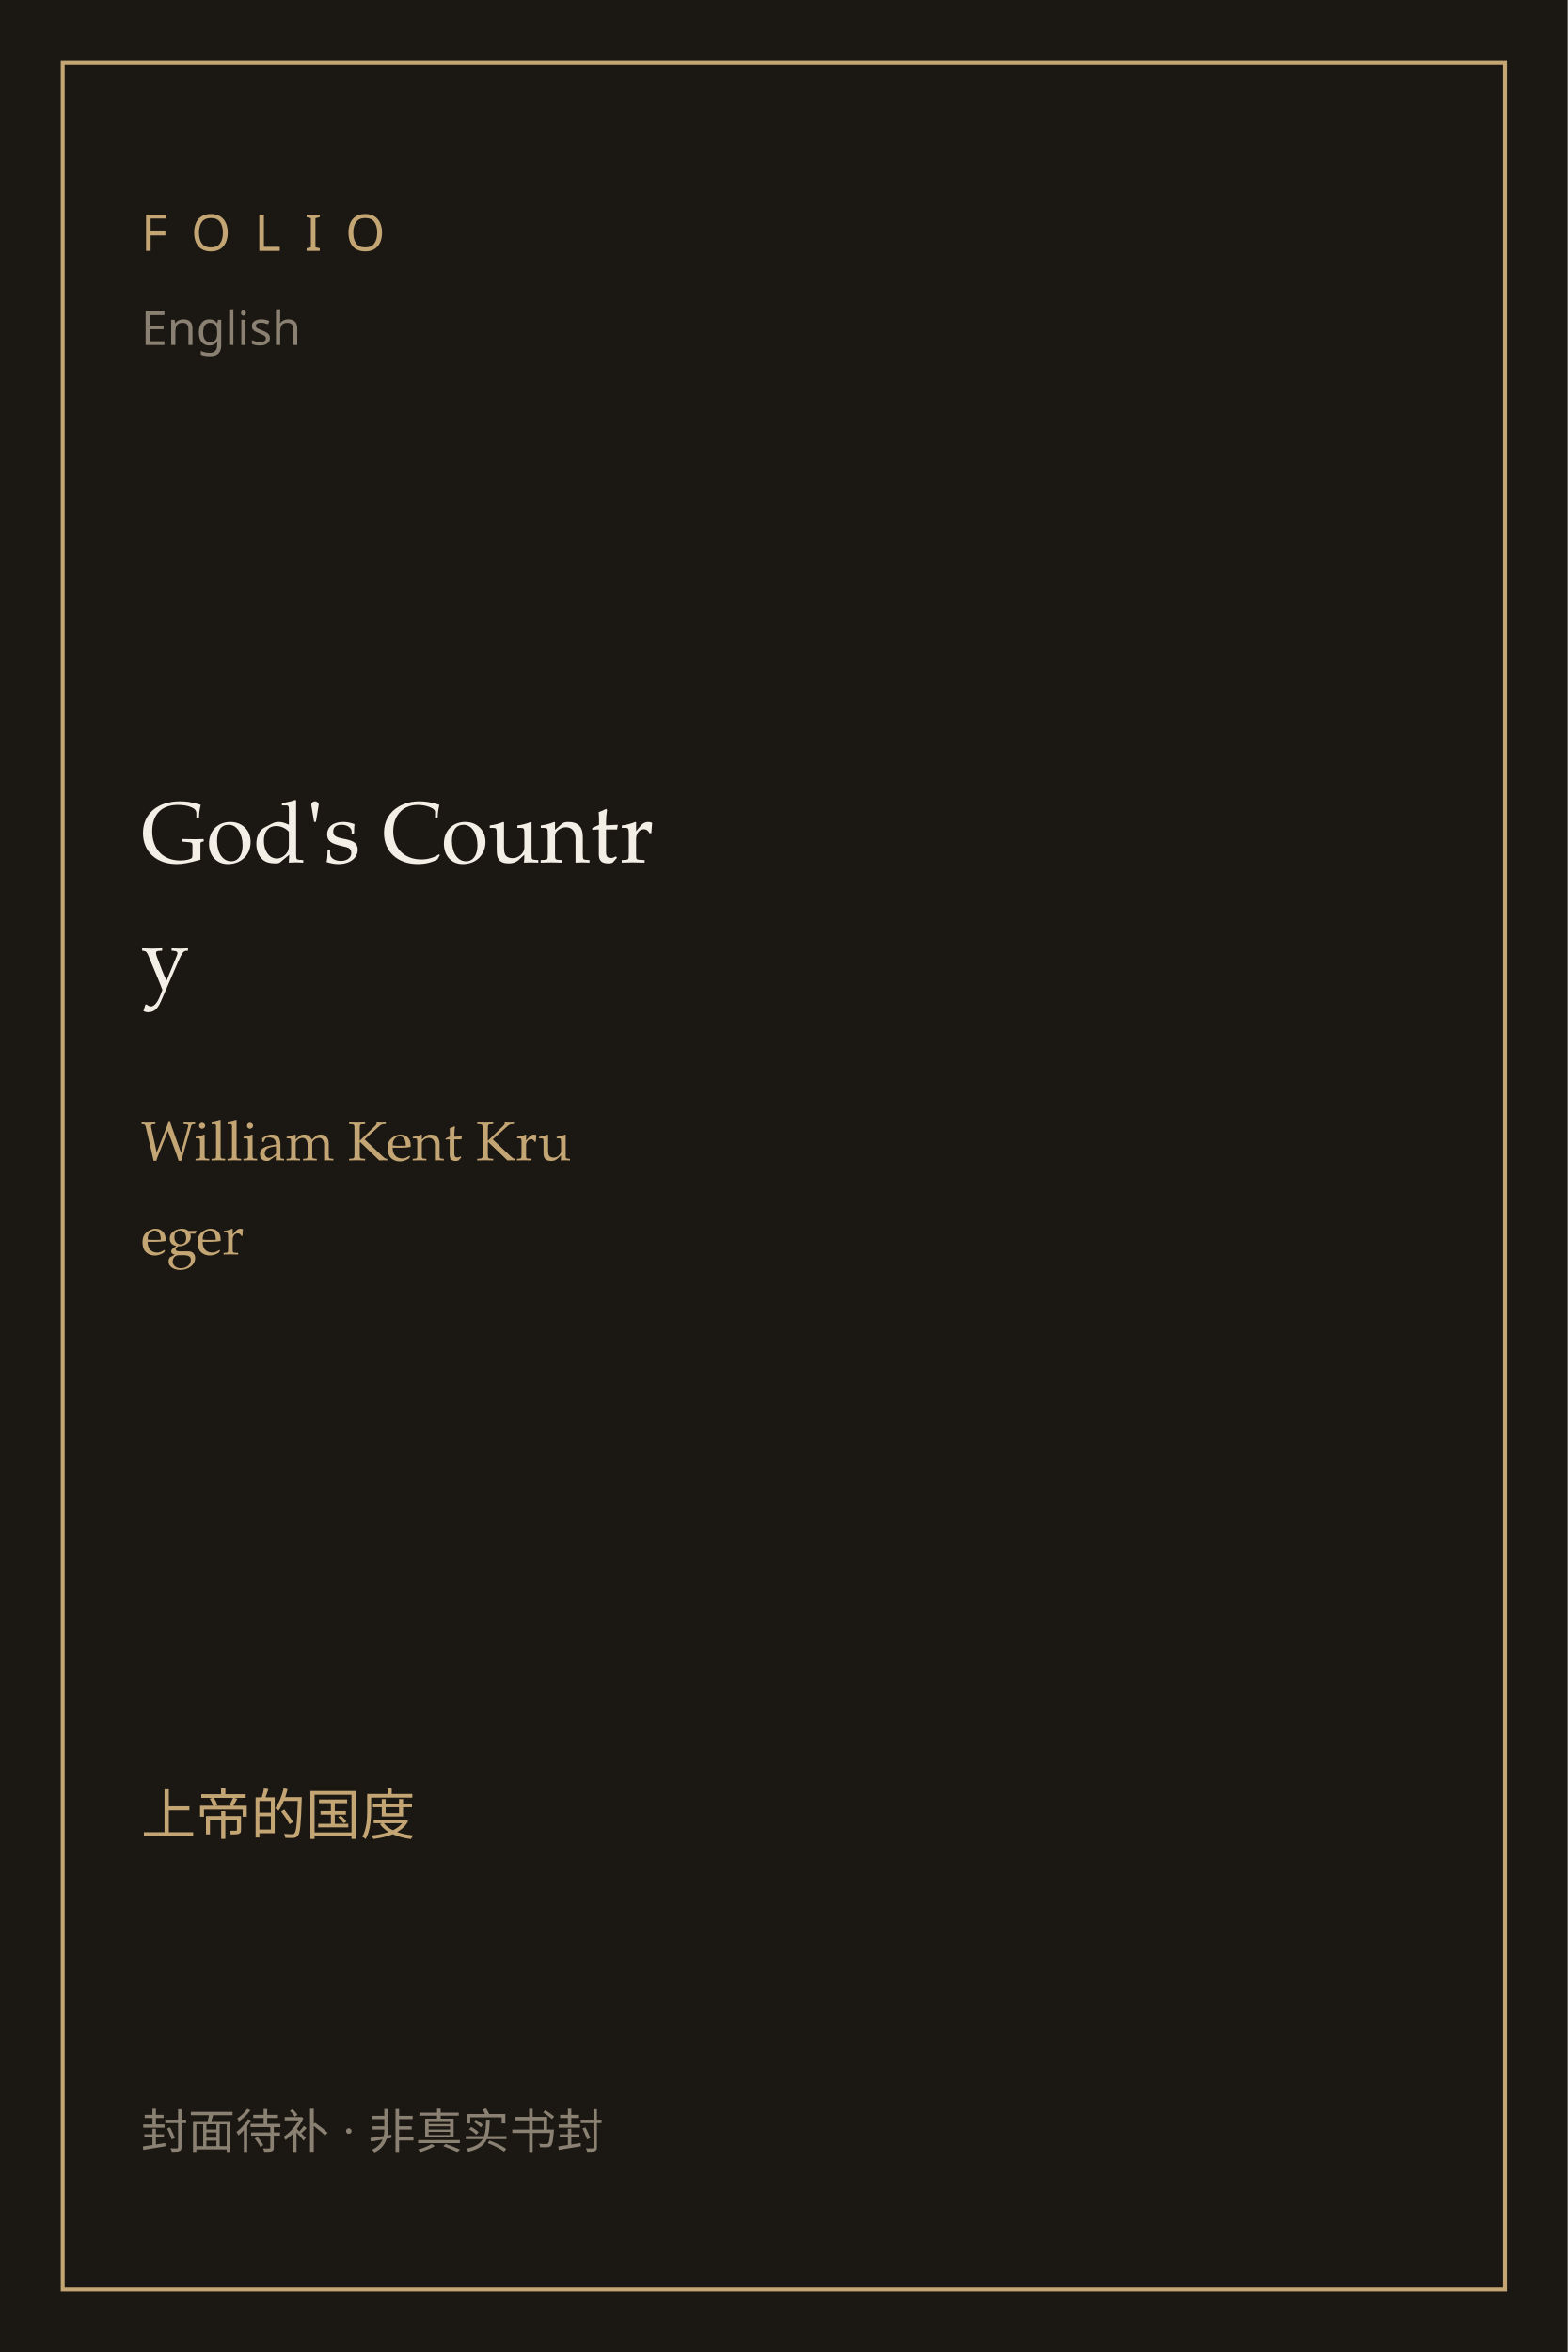
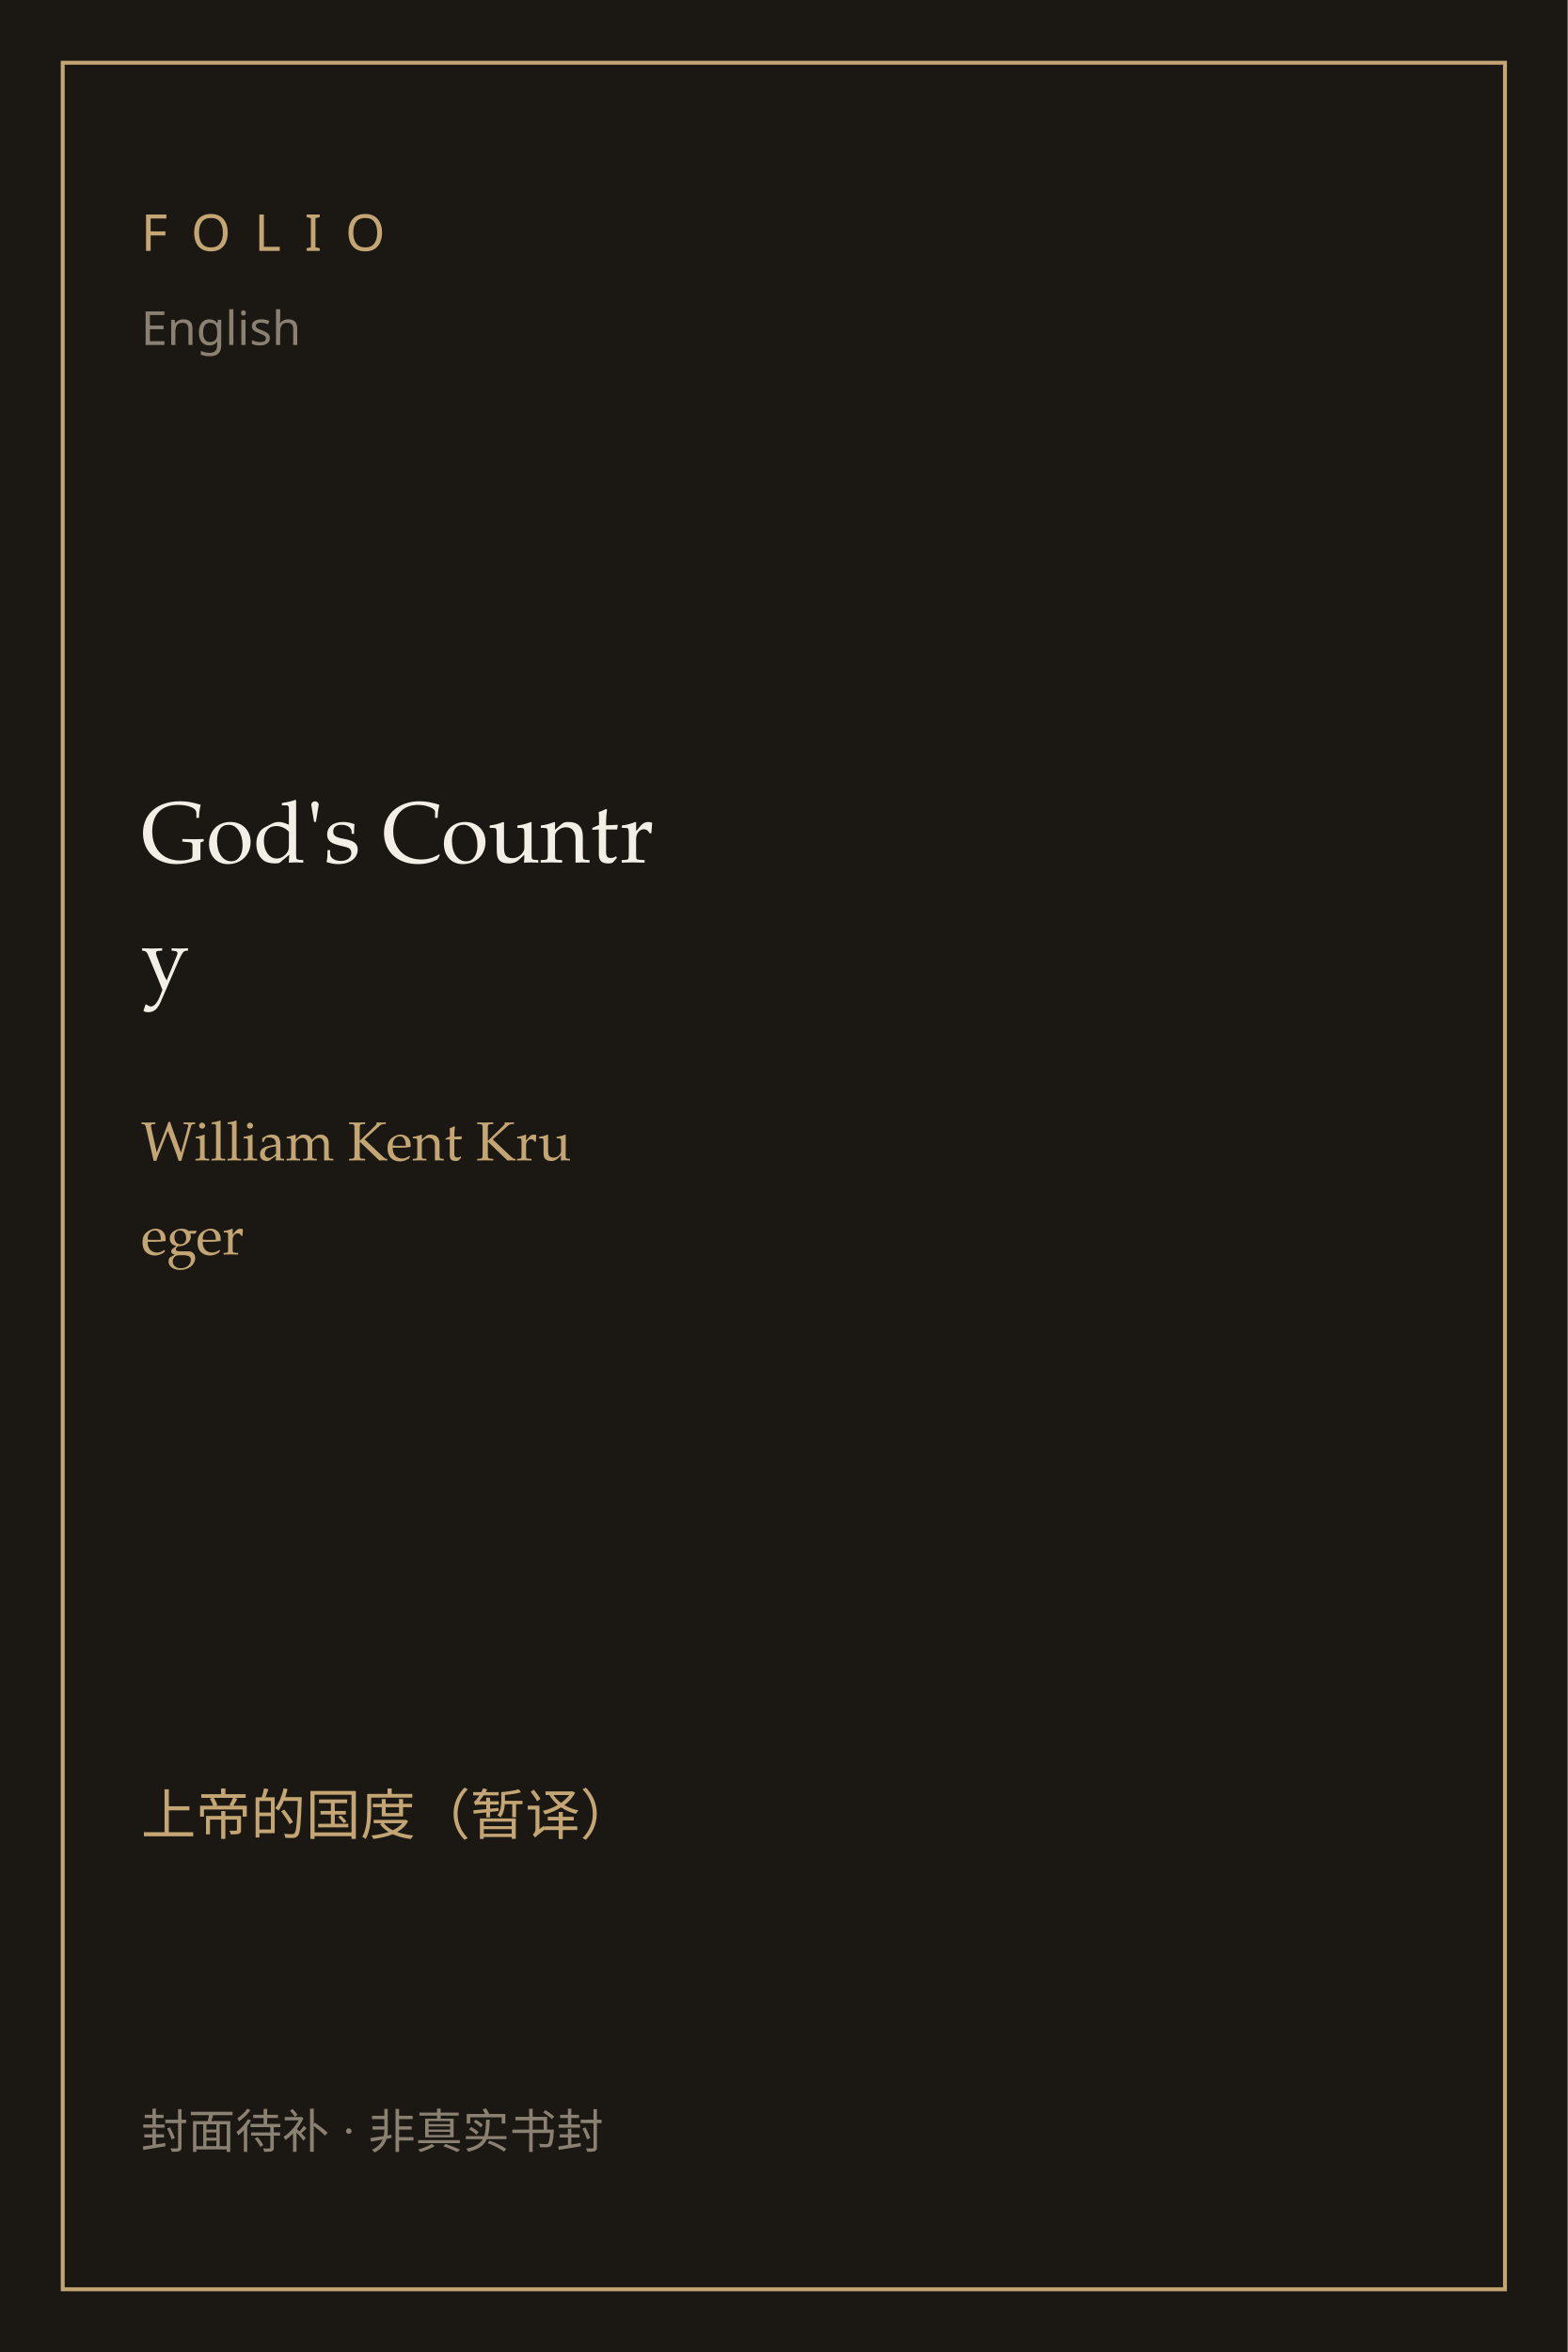
<svg xmlns="http://www.w3.org/2000/svg" viewBox="0 0 400 600" role="img" aria-label="God's Country 封面待补">
  <rect width="400" height="600" fill="#1b1712" />
  <rect x="16" y="16" width="368" height="568" fill="none" stroke="#c4a574" stroke-width="1" />
  <text x="36" y="64" fill="#c4a574" font-size="13" font-family="Avenir Next, sans-serif" letter-spacing="6">FOLIO</text>
  <text x="36" y="88" fill="#8a8173" font-size="12" font-family="sans-serif">English</text>
  <text x="36" y="220" fill="#f4efe6" font-size="22" font-family="Palatino, serif">God's Countr</text>
  <text x="36" y="252" fill="#f4efe6" font-size="22" font-family="Palatino, serif">y</text>
  <text x="36" y="296" fill="#c4a574" font-size="14" font-family="Palatino, serif">William Kent Kru</text>
  <text x="36" y="320" fill="#c4a574" font-size="14" font-family="Palatino, serif">eger</text>
-   <text x="36" y="468" fill="#c4a574" font-size="14" font-family="Songti SC, serif">上帝的国度</text>
+   <text x="36" y="468" fill="#c4a574" font-size="14" font-family="Songti SC, serif">上帝的国度（暂译）</text>
  <text x="36" y="548" fill="#8a8173" font-size="12">封面待补 · 非真实书封</text>
</svg>
